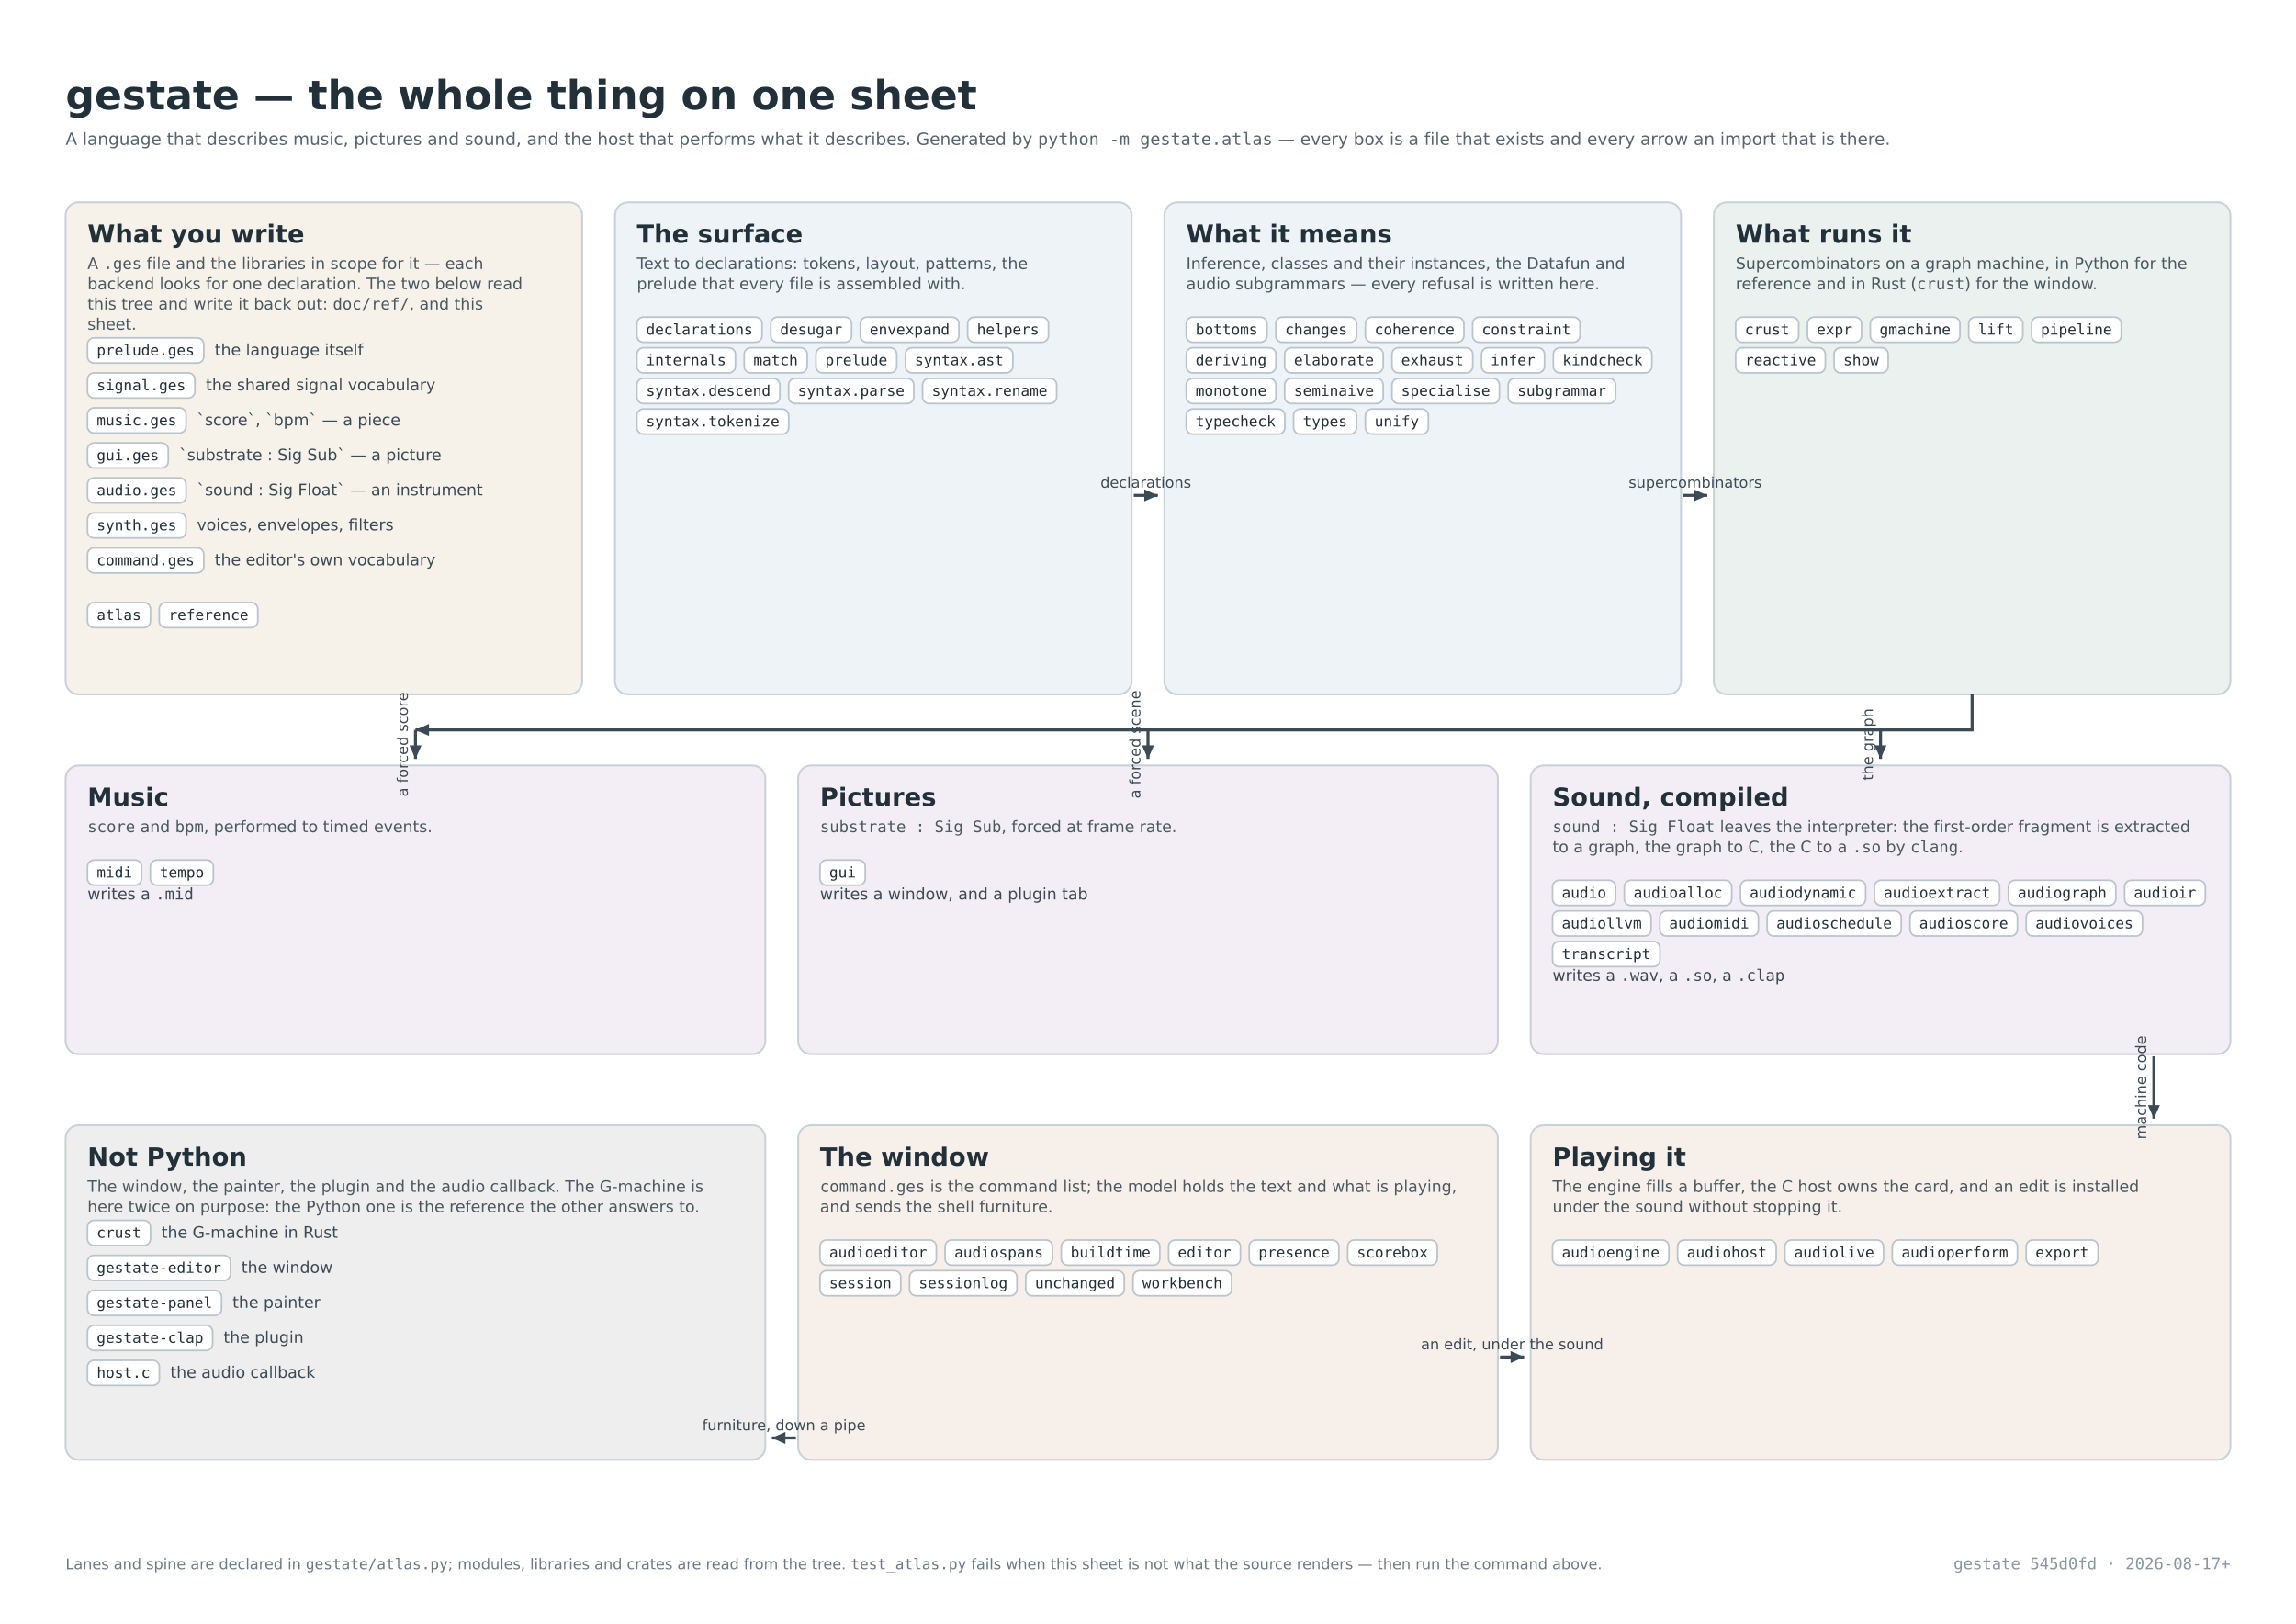
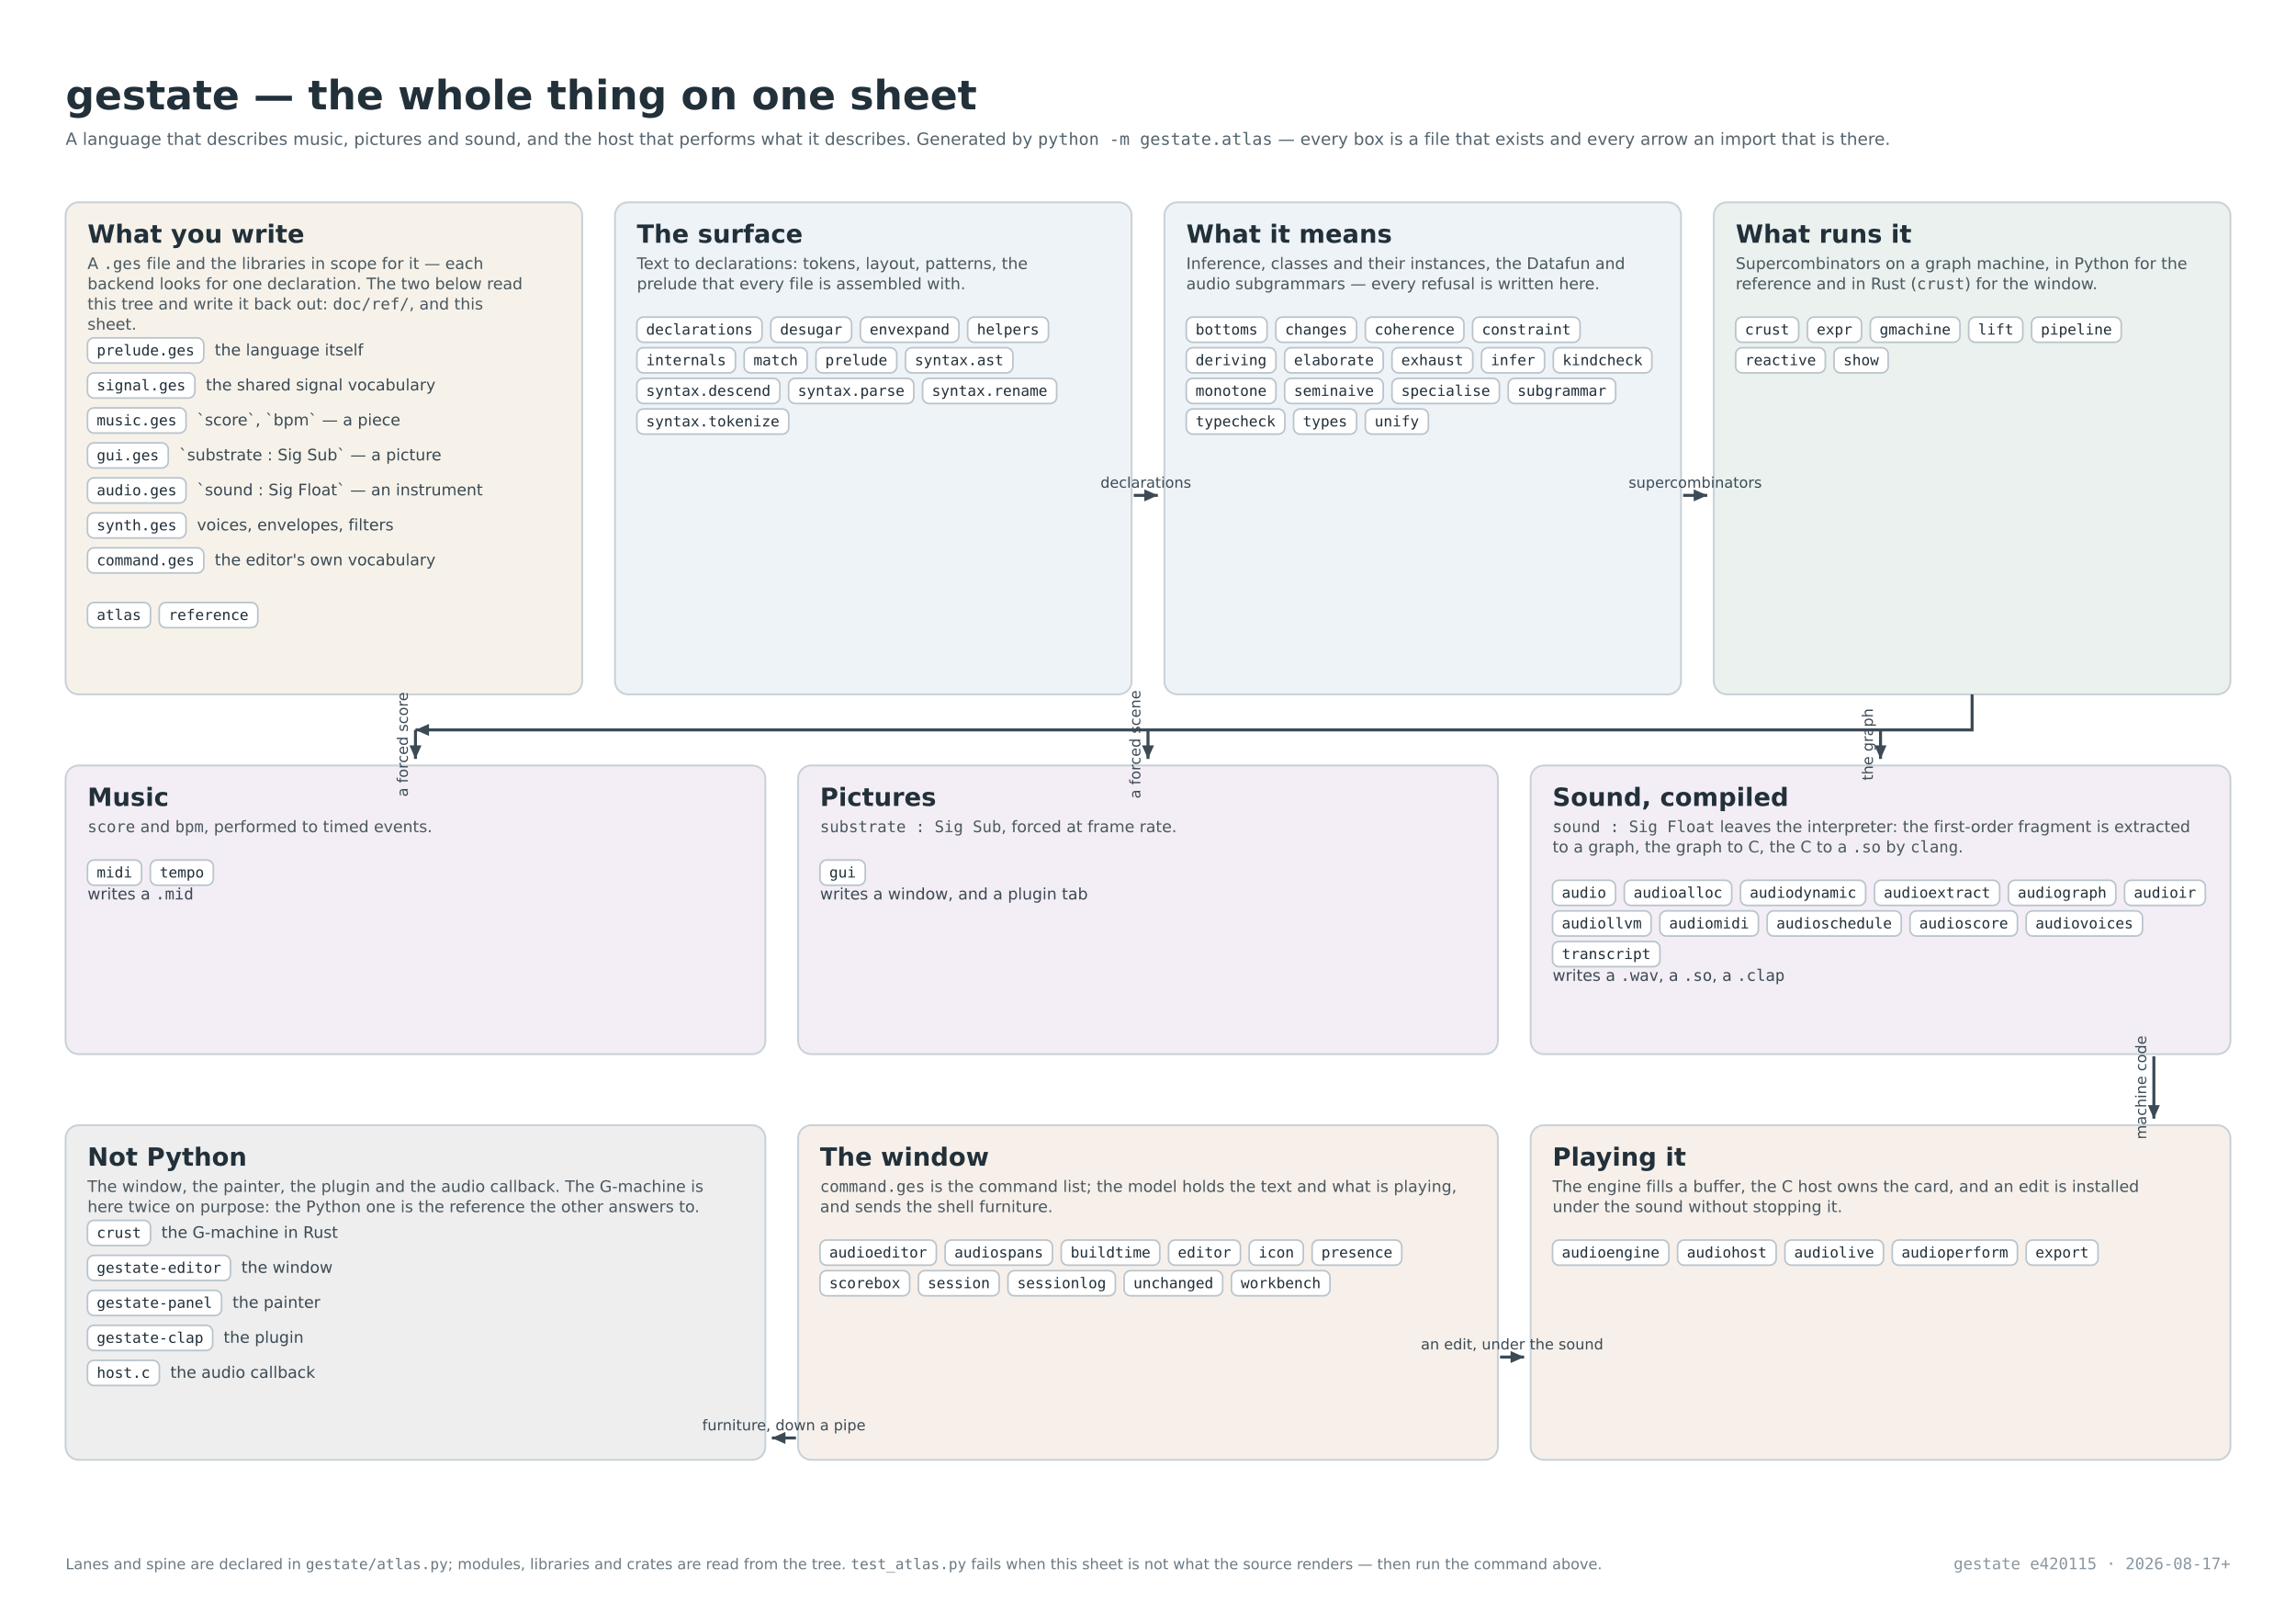
<svg xmlns="http://www.w3.org/2000/svg" width="420mm" height="297mm" viewBox="0 0 420 297">
  <defs>
    <marker id="tip" viewBox="0 0 10 10" refX="9" refY="5" markerWidth="5" markerHeight="5" orient="auto-start-reverse">
      <path d="M 0 1 L 9 5 L 0 9 z" fill="#3b4a55" />
    </marker>
  </defs>
  <style>
  text { font-family: 'DejaVu Sans', Verdana, sans-serif; fill: #22303a; }
  .mono, .chiptext { font-family: 'DejaVu Sans Mono', Consolas, monospace; }
  .title { font-size: 7.4px; font-weight: 700; }
  .subtitle { font-size: 3.1px; fill: #55646e; }
  .foot { font-size: 2.7px; fill: #6b7982; }
  .stamp { font-size: 2.9px; fill: #8a97a0; text-anchor: end; font-family: 'DejaVu Sans Mono', Consolas, monospace; }
  .lane { stroke: #c9d2d8; stroke-width: 0.35; }
  .lanetitle { font-size: 4.6px; font-weight: 700; }
  .step { font-size: 3.6px; font-weight: 700; }
  .stepnum { font-size: 3.2px; fill: #93a2ab; }
  .home { font-size: 2.6px; fill: #6b7982; text-anchor: end; }
  .refuses { font-size: 2.6px; fill: #8a5a5a; }
  .note { font-size: 2.9px; fill: #4a5860; }
  .extra { font-size: 2.9px; fill: #3b4a55; }
  .chip { fill: #ffffff; stroke: #b9c4cc; stroke-width: 0.3; }
  .chiptext { font-size: 2.7px; text-anchor: middle; }
  .edge { stroke: #3b4a55; stroke-width: 0.55; fill: none; }
  .edgetext { font-size: 2.7px; fill: #3b4a55; text-anchor: middle; }
</style>
  <rect x="0" y="0" width="420" height="297" fill="#ffffff" />
  <text class="title" x="12.00" y="20.00">gestate — the whole thing on one sheet</text>
  <text class="subtitle" x="12.00" y="26.50">A language that describes music, pictures and sound, and the host that performs what it describes. Generated by <tspan class="mono">python -m gestate.atlas</tspan> — every box is a file that exists and every arrow an import that is there.</text>
  <text class="foot" x="12.00" y="287.00">Lanes and spine are declared in <tspan class="mono">gestate/atlas.py</tspan>; modules, libraries and crates are read from the tree. <tspan class="mono">test_atlas.py</tspan> fails when this sheet is not what the source renders — then run the command above.</text>
-   <text class="stamp" x="408.00" y="287.00">gestate 545d0fd · 2026-08-17+</text>
+   <text class="stamp" x="408.00" y="287.00">gestate e420115 · 2026-08-17+</text>
  <rect class="lane" x="12.00" y="37.00" width="94.50" height="90.00" rx="2.4" style="fill:#f6f2ea" />
  <text class="lanetitle" x="16.00" y="44.40">What you write</text>
  <text class="note" x="16.00" y="49.20">A <tspan class="mono">.ges</tspan> file and the libraries in scope for it — each</text>
  <text class="note" x="16.00" y="52.90">backend looks for one declaration. The two below read</text>
  <text class="note" x="16.00" y="56.60">this tree and write it back out: <tspan class="mono">doc/ref/</tspan>, and this</text>
  <text class="note" x="16.00" y="60.30">sheet.</text>
  <rect class="chip" x="16.00" y="61.80" width="21.28" height="4.6" rx="1.2" />
  <text class="chiptext" x="26.64" y="65.00">prelude.ges</text>
  <text class="extra" x="39.28" y="65.00">the language itself</text>
  <rect class="chip" x="16.00" y="68.20" width="19.65" height="4.6" rx="1.2" />
  <text class="chiptext" x="25.83" y="71.40">signal.ges</text>
  <text class="extra" x="37.65" y="71.40">the shared signal vocabulary</text>
  <rect class="chip" x="16.00" y="74.60" width="18.03" height="4.6" rx="1.2" />
  <text class="chiptext" x="25.01" y="77.80">music.ges</text>
  <text class="extra" x="36.03" y="77.80">`score`, `bpm` — a piece</text>
  <rect class="chip" x="16.00" y="81.00" width="14.78" height="4.6" rx="1.2" />
  <text class="chiptext" x="23.39" y="84.20">gui.ges</text>
  <text class="extra" x="32.78" y="84.20">`substrate : Sig Sub` — a picture</text>
  <rect class="chip" x="16.00" y="87.40" width="18.03" height="4.6" rx="1.2" />
  <text class="chiptext" x="25.01" y="90.60">audio.ges</text>
  <text class="extra" x="36.03" y="90.60">`sound : Sig Float` — an instrument</text>
  <rect class="chip" x="16.00" y="93.80" width="18.03" height="4.6" rx="1.2" />
  <text class="chiptext" x="25.01" y="97.00">synth.ges</text>
  <text class="extra" x="36.03" y="97.00">voices, envelopes, filters</text>
  <rect class="chip" x="16.00" y="100.20" width="21.28" height="4.6" rx="1.2" />
  <text class="chiptext" x="26.64" y="103.40">command.ges</text>
  <text class="extra" x="39.28" y="103.40">the editor's own vocabulary</text>
  <rect class="chip" x="16.00" y="110.20" width="11.53" height="4.6" rx="1.2" />
  <text class="chiptext" x="21.76" y="113.40">atlas</text>
  <rect class="chip" x="29.13" y="110.20" width="18.03" height="4.6" rx="1.2" />
  <text class="chiptext" x="38.14" y="113.40">reference</text>
  <rect class="lane" x="112.50" y="37.00" width="94.50" height="90.00" rx="2.4" style="fill:#eef3f7" />
  <text class="lanetitle" x="116.50" y="44.40">The surface</text>
  <text class="note" x="116.50" y="49.20">Text to declarations: tokens, layout, patterns, the</text>
  <text class="note" x="116.50" y="52.90">prelude that every file is assembled with.</text>
  <rect class="chip" x="116.50" y="58.00" width="22.90" height="4.6" rx="1.2" />
  <text class="chiptext" x="127.95" y="61.20">declarations</text>
  <rect class="chip" x="141.00" y="58.00" width="14.78" height="4.6" rx="1.2" />
  <text class="chiptext" x="148.39" y="61.20">desugar</text>
  <rect class="chip" x="157.38" y="58.00" width="18.03" height="4.6" rx="1.2" />
  <text class="chiptext" x="166.40" y="61.20">envexpand</text>
  <rect class="chip" x="177.01" y="58.00" width="14.78" height="4.6" rx="1.2" />
  <text class="chiptext" x="184.40" y="61.20">helpers</text>
  <rect class="chip" x="116.50" y="63.60" width="18.03" height="4.6" rx="1.2" />
  <text class="chiptext" x="125.51" y="66.80">internals</text>
  <rect class="chip" x="136.13" y="63.60" width="11.53" height="4.6" rx="1.2" />
  <text class="chiptext" x="141.89" y="66.80">match</text>
  <rect class="chip" x="149.26" y="63.60" width="14.78" height="4.6" rx="1.2" />
  <text class="chiptext" x="156.64" y="66.80">prelude</text>
  <rect class="chip" x="165.63" y="63.60" width="19.65" height="4.6" rx="1.2" />
  <text class="chiptext" x="175.46" y="66.80">syntax.ast</text>
  <rect class="chip" x="116.50" y="69.20" width="26.16" height="4.6" rx="1.2" />
  <text class="chiptext" x="129.58" y="72.40">syntax.descend</text>
  <rect class="chip" x="144.26" y="69.20" width="22.90" height="4.6" rx="1.2" />
  <text class="chiptext" x="155.71" y="72.40">syntax.parse</text>
  <rect class="chip" x="168.76" y="69.20" width="24.53" height="4.6" rx="1.2" />
  <text class="chiptext" x="181.03" y="72.40">syntax.rename</text>
  <rect class="chip" x="116.50" y="74.80" width="27.78" height="4.6" rx="1.2" />
  <text class="chiptext" x="130.39" y="78.00">syntax.tokenize</text>
  <rect class="lane" x="213.00" y="37.00" width="94.50" height="90.00" rx="2.4" style="fill:#eef3f7" />
  <text class="lanetitle" x="217.00" y="44.40">What it means</text>
  <text class="note" x="217.00" y="49.20">Inference, classes and their instances, the Datafun and</text>
  <text class="note" x="217.00" y="52.90">audio subgrammars — every refusal is written here.</text>
  <rect class="chip" x="217.00" y="58.00" width="14.78" height="4.6" rx="1.2" />
  <text class="chiptext" x="224.39" y="61.20">bottoms</text>
  <rect class="chip" x="233.38" y="58.00" width="14.78" height="4.6" rx="1.2" />
  <text class="chiptext" x="240.77" y="61.20">changes</text>
  <rect class="chip" x="249.76" y="58.00" width="18.03" height="4.6" rx="1.2" />
  <text class="chiptext" x="258.77" y="61.20">coherence</text>
  <rect class="chip" x="269.38" y="58.00" width="19.65" height="4.6" rx="1.2" />
  <text class="chiptext" x="279.21" y="61.20">constraint</text>
  <rect class="chip" x="217.00" y="63.60" width="16.40" height="4.6" rx="1.2" />
  <text class="chiptext" x="225.20" y="66.80">deriving</text>
  <rect class="chip" x="235.00" y="63.60" width="18.03" height="4.6" rx="1.2" />
  <text class="chiptext" x="244.02" y="66.80">elaborate</text>
  <rect class="chip" x="254.63" y="63.60" width="14.78" height="4.6" rx="1.2" />
  <text class="chiptext" x="262.02" y="66.80">exhaust</text>
  <rect class="chip" x="271.01" y="63.60" width="11.53" height="4.6" rx="1.2" />
  <text class="chiptext" x="276.77" y="66.80">infer</text>
  <rect class="chip" x="284.14" y="63.60" width="18.03" height="4.6" rx="1.2" />
  <text class="chiptext" x="293.15" y="66.80">kindcheck</text>
  <rect class="chip" x="217.00" y="69.20" width="16.40" height="4.6" rx="1.2" />
  <text class="chiptext" x="225.20" y="72.40">monotone</text>
  <rect class="chip" x="235.00" y="69.20" width="18.03" height="4.6" rx="1.2" />
  <text class="chiptext" x="244.02" y="72.40">seminaive</text>
  <rect class="chip" x="254.63" y="69.20" width="19.65" height="4.6" rx="1.2" />
  <text class="chiptext" x="264.46" y="72.40">specialise</text>
  <rect class="chip" x="275.89" y="69.20" width="19.65" height="4.6" rx="1.2" />
  <text class="chiptext" x="285.71" y="72.40">subgrammar</text>
  <rect class="chip" x="217.00" y="74.80" width="18.03" height="4.6" rx="1.2" />
  <text class="chiptext" x="226.01" y="78.00">typecheck</text>
  <rect class="chip" x="236.63" y="74.80" width="11.53" height="4.6" rx="1.2" />
  <text class="chiptext" x="242.39" y="78.00">types</text>
  <rect class="chip" x="249.76" y="74.80" width="11.53" height="4.6" rx="1.2" />
  <text class="chiptext" x="255.52" y="78.00">unify</text>
  <rect class="lane" x="313.50" y="37.00" width="94.50" height="90.00" rx="2.4" style="fill:#eaf1ee" />
  <text class="lanetitle" x="317.50" y="44.40">What runs it</text>
  <text class="note" x="317.50" y="49.20">Supercombinators on a graph machine, in Python for the</text>
  <text class="note" x="317.50" y="52.90">reference and in Rust (<tspan class="mono">crust</tspan>) for the window.</text>
  <rect class="chip" x="317.50" y="58.00" width="11.53" height="4.6" rx="1.2" />
  <text class="chiptext" x="323.26" y="61.20">crust</text>
  <rect class="chip" x="330.63" y="58.00" width="9.90" height="4.6" rx="1.2" />
  <text class="chiptext" x="335.58" y="61.20">expr</text>
  <rect class="chip" x="342.13" y="58.00" width="16.40" height="4.6" rx="1.2" />
  <text class="chiptext" x="350.33" y="61.20">gmachine</text>
  <rect class="chip" x="360.13" y="58.00" width="9.90" height="4.6" rx="1.2" />
  <text class="chiptext" x="365.08" y="61.20">lift</text>
  <rect class="chip" x="371.63" y="58.00" width="16.40" height="4.6" rx="1.2" />
  <text class="chiptext" x="379.83" y="61.20">pipeline</text>
  <rect class="chip" x="317.50" y="63.60" width="16.40" height="4.6" rx="1.2" />
  <text class="chiptext" x="325.70" y="66.80">reactive</text>
  <rect class="chip" x="335.50" y="63.60" width="9.90" height="4.6" rx="1.2" />
  <text class="chiptext" x="340.45" y="66.80">show</text>
  <rect class="lane" x="12.00" y="140.00" width="128.00" height="52.80" rx="2.4" style="fill:#f3eef5" />
  <text class="lanetitle" x="16.00" y="147.40">Music</text>
  <text class="note" x="16.00" y="152.20">
    <tspan class="mono">score</tspan> and <tspan class="mono">bpm</tspan>, performed to timed events.</text>
  <rect class="chip" x="16.00" y="157.30" width="9.90" height="4.6" rx="1.2" />
  <text class="chiptext" x="20.95" y="160.50">midi</text>
  <rect class="chip" x="27.50" y="157.30" width="11.53" height="4.6" rx="1.2" />
  <text class="chiptext" x="33.27" y="160.50">tempo</text>
  <text class="extra" x="16.00" y="164.50">writes a <tspan class="mono">.mid</tspan>
  </text>
  <rect class="lane" x="146.00" y="140.00" width="128.00" height="52.80" rx="2.4" style="fill:#f3eef5" />
  <text class="lanetitle" x="150.00" y="147.40">Pictures</text>
  <text class="note" x="150.00" y="152.20">
    <tspan class="mono">substrate : Sig Sub</tspan>, forced at frame rate.</text>
  <rect class="chip" x="150.00" y="157.30" width="8.28" height="4.6" rx="1.2" />
  <text class="chiptext" x="154.14" y="160.50">gui</text>
  <text class="extra" x="150.00" y="164.50">writes a window, and a plugin tab</text>
  <rect class="lane" x="280.00" y="140.00" width="128.00" height="52.80" rx="2.4" style="fill:#f3eef5" />
  <text class="lanetitle" x="284.00" y="147.40">Sound, compiled</text>
  <text class="note" x="284.00" y="152.20">
    <tspan class="mono">sound : Sig Float</tspan> leaves the interpreter: the first-order fragment is extracted</text>
  <text class="note" x="284.00" y="155.90">to a graph, the graph to C, the C to a <tspan class="mono">.so</tspan> by <tspan class="mono">clang</tspan>.</text>
  <rect class="chip" x="284.00" y="161.00" width="11.53" height="4.6" rx="1.2" />
  <text class="chiptext" x="289.76" y="164.20">audio</text>
  <rect class="chip" x="297.13" y="161.00" width="19.65" height="4.6" rx="1.2" />
  <text class="chiptext" x="306.95" y="164.20">audioalloc</text>
  <rect class="chip" x="318.38" y="161.00" width="22.90" height="4.6" rx="1.2" />
  <text class="chiptext" x="329.83" y="164.20">audiodynamic</text>
  <rect class="chip" x="342.89" y="161.00" width="22.90" height="4.6" rx="1.2" />
  <text class="chiptext" x="354.34" y="164.20">audioextract</text>
  <rect class="chip" x="367.39" y="161.00" width="19.65" height="4.6" rx="1.2" />
  <text class="chiptext" x="377.22" y="164.20">audiograph</text>
  <rect class="chip" x="388.64" y="161.00" width="14.78" height="4.6" rx="1.2" />
  <text class="chiptext" x="396.03" y="164.20">audioir</text>
  <rect class="chip" x="284.00" y="166.60" width="18.03" height="4.6" rx="1.2" />
  <text class="chiptext" x="293.01" y="169.80">audiollvm</text>
  <rect class="chip" x="303.63" y="166.60" width="18.03" height="4.6" rx="1.2" />
  <text class="chiptext" x="312.64" y="169.80">audiomidi</text>
  <rect class="chip" x="323.26" y="166.60" width="24.53" height="4.6" rx="1.2" />
  <text class="chiptext" x="335.52" y="169.80">audioschedule</text>
  <rect class="chip" x="349.39" y="166.60" width="19.65" height="4.6" rx="1.2" />
  <text class="chiptext" x="359.21" y="169.80">audioscore</text>
  <rect class="chip" x="370.64" y="166.60" width="21.28" height="4.6" rx="1.2" />
  <text class="chiptext" x="381.28" y="169.80">audiovoices</text>
  <rect class="chip" x="284.00" y="172.20" width="19.65" height="4.6" rx="1.2" />
  <text class="chiptext" x="293.83" y="175.40">transcript</text>
  <text class="extra" x="284.00" y="179.40">writes a <tspan class="mono">.wav</tspan>, a <tspan class="mono">.so</tspan>, a <tspan class="mono">.clap</tspan>
  </text>
  <rect class="lane" x="12.00" y="205.80" width="128.00" height="61.20" rx="2.4" style="fill:#eeeeee" />
  <text class="lanetitle" x="16.00" y="213.20">Not Python</text>
  <text class="note" x="16.00" y="218.00">The window, the painter, the plugin and the audio callback. The G-machine is</text>
  <text class="note" x="16.00" y="221.70">here twice on purpose: the Python one is the reference the other answers to.</text>
  <rect class="chip" x="16.00" y="223.20" width="11.53" height="4.6" rx="1.2" />
  <text class="chiptext" x="21.76" y="226.40">crust</text>
  <text class="extra" x="29.53" y="226.40">the G-machine in Rust</text>
  <rect class="chip" x="16.00" y="229.60" width="26.16" height="4.6" rx="1.2" />
  <text class="chiptext" x="29.08" y="232.80">gestate-editor</text>
  <text class="extra" x="44.16" y="232.80">the window</text>
  <rect class="chip" x="16.00" y="236.00" width="24.53" height="4.6" rx="1.2" />
  <text class="chiptext" x="28.27" y="239.20">gestate-panel</text>
  <text class="extra" x="42.53" y="239.20">the painter</text>
  <rect class="chip" x="16.00" y="242.40" width="22.90" height="4.6" rx="1.2" />
  <text class="chiptext" x="27.45" y="245.60">gestate-clap</text>
  <text class="extra" x="40.90" y="245.60">the plugin</text>
  <rect class="chip" x="16.00" y="248.80" width="13.15" height="4.6" rx="1.2" />
  <text class="chiptext" x="22.58" y="252.00">host.c</text>
  <text class="extra" x="31.15" y="252.00">the audio callback</text>
  <rect class="lane" x="146.00" y="205.80" width="128.00" height="61.20" rx="2.4" style="fill:#f7f0ea" />
  <text class="lanetitle" x="150.00" y="213.20">The window</text>
  <text class="note" x="150.00" y="218.00">
    <tspan class="mono">command.ges</tspan> is the command list; the model holds the text and what is playing,</text>
  <text class="note" x="150.00" y="221.70">and sends the shell furniture.</text>
  <rect class="chip" x="150.00" y="226.80" width="21.28" height="4.6" rx="1.2" />
  <text class="chiptext" x="160.64" y="230.00">audioeditor</text>
  <rect class="chip" x="172.88" y="226.80" width="19.65" height="4.6" rx="1.2" />
  <text class="chiptext" x="182.71" y="230.00">audiospans</text>
  <rect class="chip" x="194.13" y="226.80" width="18.03" height="4.6" rx="1.2" />
  <text class="chiptext" x="203.15" y="230.00">buildtime</text>
  <rect class="chip" x="213.76" y="226.80" width="13.15" height="4.6" rx="1.2" />
  <text class="chiptext" x="220.34" y="230.00">editor</text>
-   <rect class="chip" x="228.51" y="226.80" width="16.40" height="4.6" rx="1.2" />
-   <text class="chiptext" x="236.72" y="230.00">presence</text>
-   <rect class="chip" x="246.52" y="226.80" width="16.40" height="4.6" rx="1.2" />
-   <text class="chiptext" x="254.72" y="230.00">scorebox</text>
-   <rect class="chip" x="150.00" y="232.40" width="14.78" height="4.6" rx="1.2" />
-   <text class="chiptext" x="157.39" y="235.60">session</text>
-   <rect class="chip" x="166.38" y="232.40" width="19.65" height="4.6" rx="1.2" />
-   <text class="chiptext" x="176.20" y="235.60">sessionlog</text>
-   <rect class="chip" x="187.63" y="232.40" width="18.03" height="4.6" rx="1.2" />
-   <text class="chiptext" x="196.65" y="235.60">unchanged</text>
-   <rect class="chip" x="207.26" y="232.40" width="18.03" height="4.6" rx="1.2" />
-   <text class="chiptext" x="216.27" y="235.60">workbench</text>
+   <rect class="chip" x="228.51" y="226.80" width="9.90" height="4.6" rx="1.2" />
+   <text class="chiptext" x="233.47" y="230.00">icon</text>
+   <rect class="chip" x="240.02" y="226.80" width="16.40" height="4.6" rx="1.2" />
+   <text class="chiptext" x="248.22" y="230.00">presence</text>
+   <rect class="chip" x="150.00" y="232.40" width="16.40" height="4.6" rx="1.2" />
+   <text class="chiptext" x="158.20" y="235.60">scorebox</text>
+   <rect class="chip" x="168.00" y="232.40" width="14.78" height="4.6" rx="1.2" />
+   <text class="chiptext" x="175.39" y="235.60">session</text>
+   <rect class="chip" x="184.38" y="232.40" width="19.65" height="4.6" rx="1.2" />
+   <text class="chiptext" x="194.21" y="235.60">sessionlog</text>
+   <rect class="chip" x="205.63" y="232.40" width="18.03" height="4.6" rx="1.2" />
+   <text class="chiptext" x="214.65" y="235.60">unchanged</text>
+   <rect class="chip" x="225.26" y="232.40" width="18.03" height="4.6" rx="1.2" />
+   <text class="chiptext" x="234.28" y="235.60">workbench</text>
  <rect class="lane" x="280.00" y="205.80" width="128.00" height="61.20" rx="2.4" style="fill:#f7f0ea" />
  <text class="lanetitle" x="284.00" y="213.20">Playing it</text>
  <text class="note" x="284.00" y="218.00">The engine fills a buffer, the C host owns the card, and an edit is installed</text>
  <text class="note" x="284.00" y="221.70">under the sound without stopping it.</text>
  <rect class="chip" x="284.00" y="226.80" width="21.28" height="4.6" rx="1.2" />
  <text class="chiptext" x="294.64" y="230.00">audioengine</text>
  <rect class="chip" x="306.88" y="226.80" width="18.03" height="4.6" rx="1.2" />
  <text class="chiptext" x="315.89" y="230.00">audiohost</text>
  <rect class="chip" x="326.51" y="226.80" width="18.03" height="4.6" rx="1.2" />
  <text class="chiptext" x="335.52" y="230.00">audiolive</text>
  <rect class="chip" x="346.14" y="226.80" width="22.90" height="4.6" rx="1.2" />
  <text class="chiptext" x="357.59" y="230.00">audioperform</text>
  <rect class="chip" x="370.64" y="226.80" width="13.15" height="4.6" rx="1.2" />
  <text class="chiptext" x="377.22" y="230.00">export</text>
  <path class="edge" d="M360.75,127.00 L360.75,133.50 L76.00,133.50" marker-end="url(#tip)" />
  <path class="edge" d="M207.40,90.60 L211.80,90.60" marker-end="url(#tip)" />
  <text class="edgetext" x="209.60" y="89.20">declarations</text>
  <path class="edge" d="M307.90,90.60 L312.30,90.60" marker-end="url(#tip)" />
  <text class="edgetext" x="310.10" y="89.20">supercombinators</text>
  <path class="edge" d="M76.00,133.50 L76.00,138.80" marker-end="url(#tip)" />
  <text class="edgetext" x="76.00" y="134.75" transform="rotate(-90 76.00 136.15)">a forced score</text>
  <path class="edge" d="M210.00,133.50 L210.00,138.80" marker-end="url(#tip)" />
  <text class="edgetext" x="210.00" y="134.75" transform="rotate(-90 210.00 136.15)">a forced scene</text>
  <path class="edge" d="M344.00,133.50 L344.00,138.80" marker-end="url(#tip)" />
  <text class="edgetext" x="344.00" y="134.75" transform="rotate(-90 344.00 136.15)">the graph</text>
  <path class="edge" d="M394.00,193.20 L394.00,204.60" marker-end="url(#tip)" />
  <text class="edgetext" x="394.00" y="197.50" transform="rotate(-90 394.00 198.90)">machine code</text>
  <path class="edge" d="M274.40,248.20 L278.80,248.20" marker-end="url(#tip)" />
  <text class="edgetext" x="276.60" y="246.80">an edit, under the sound</text>
  <path class="edge" d="M145.60,263.00 L141.20,263.00" marker-end="url(#tip)" />
  <text class="edgetext" x="143.40" y="261.60">furniture, down a pipe</text>
</svg>
